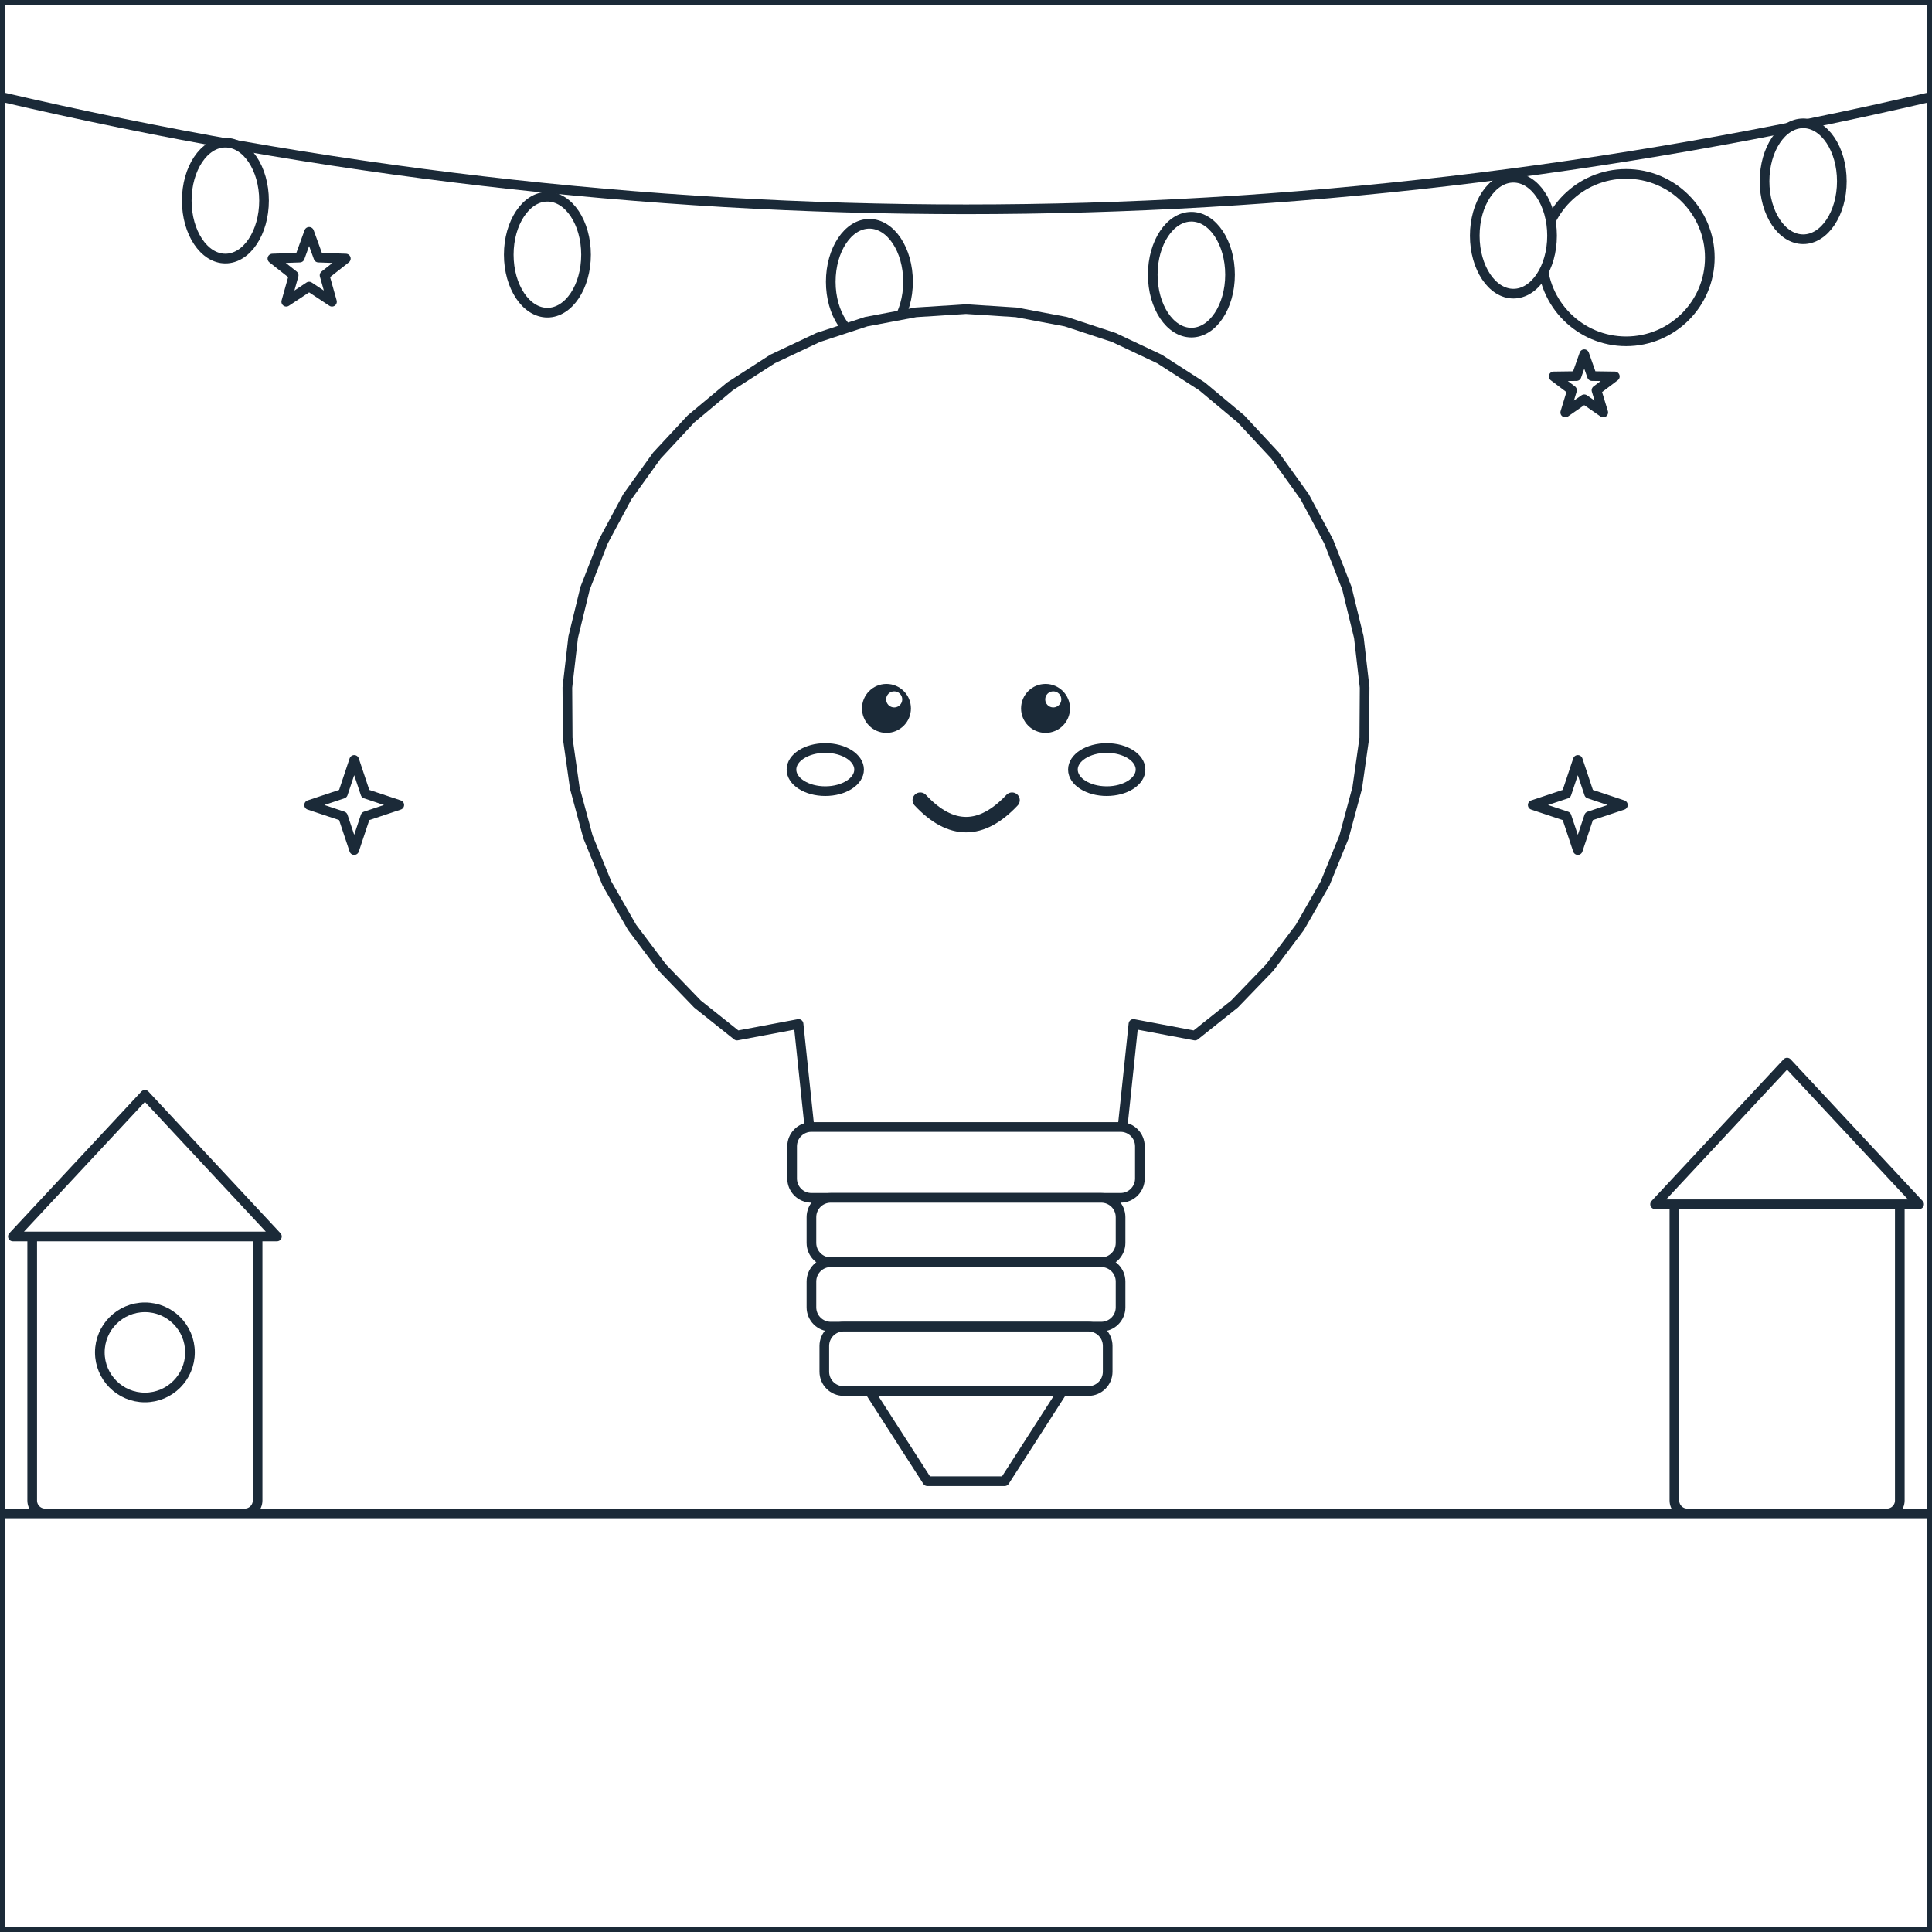
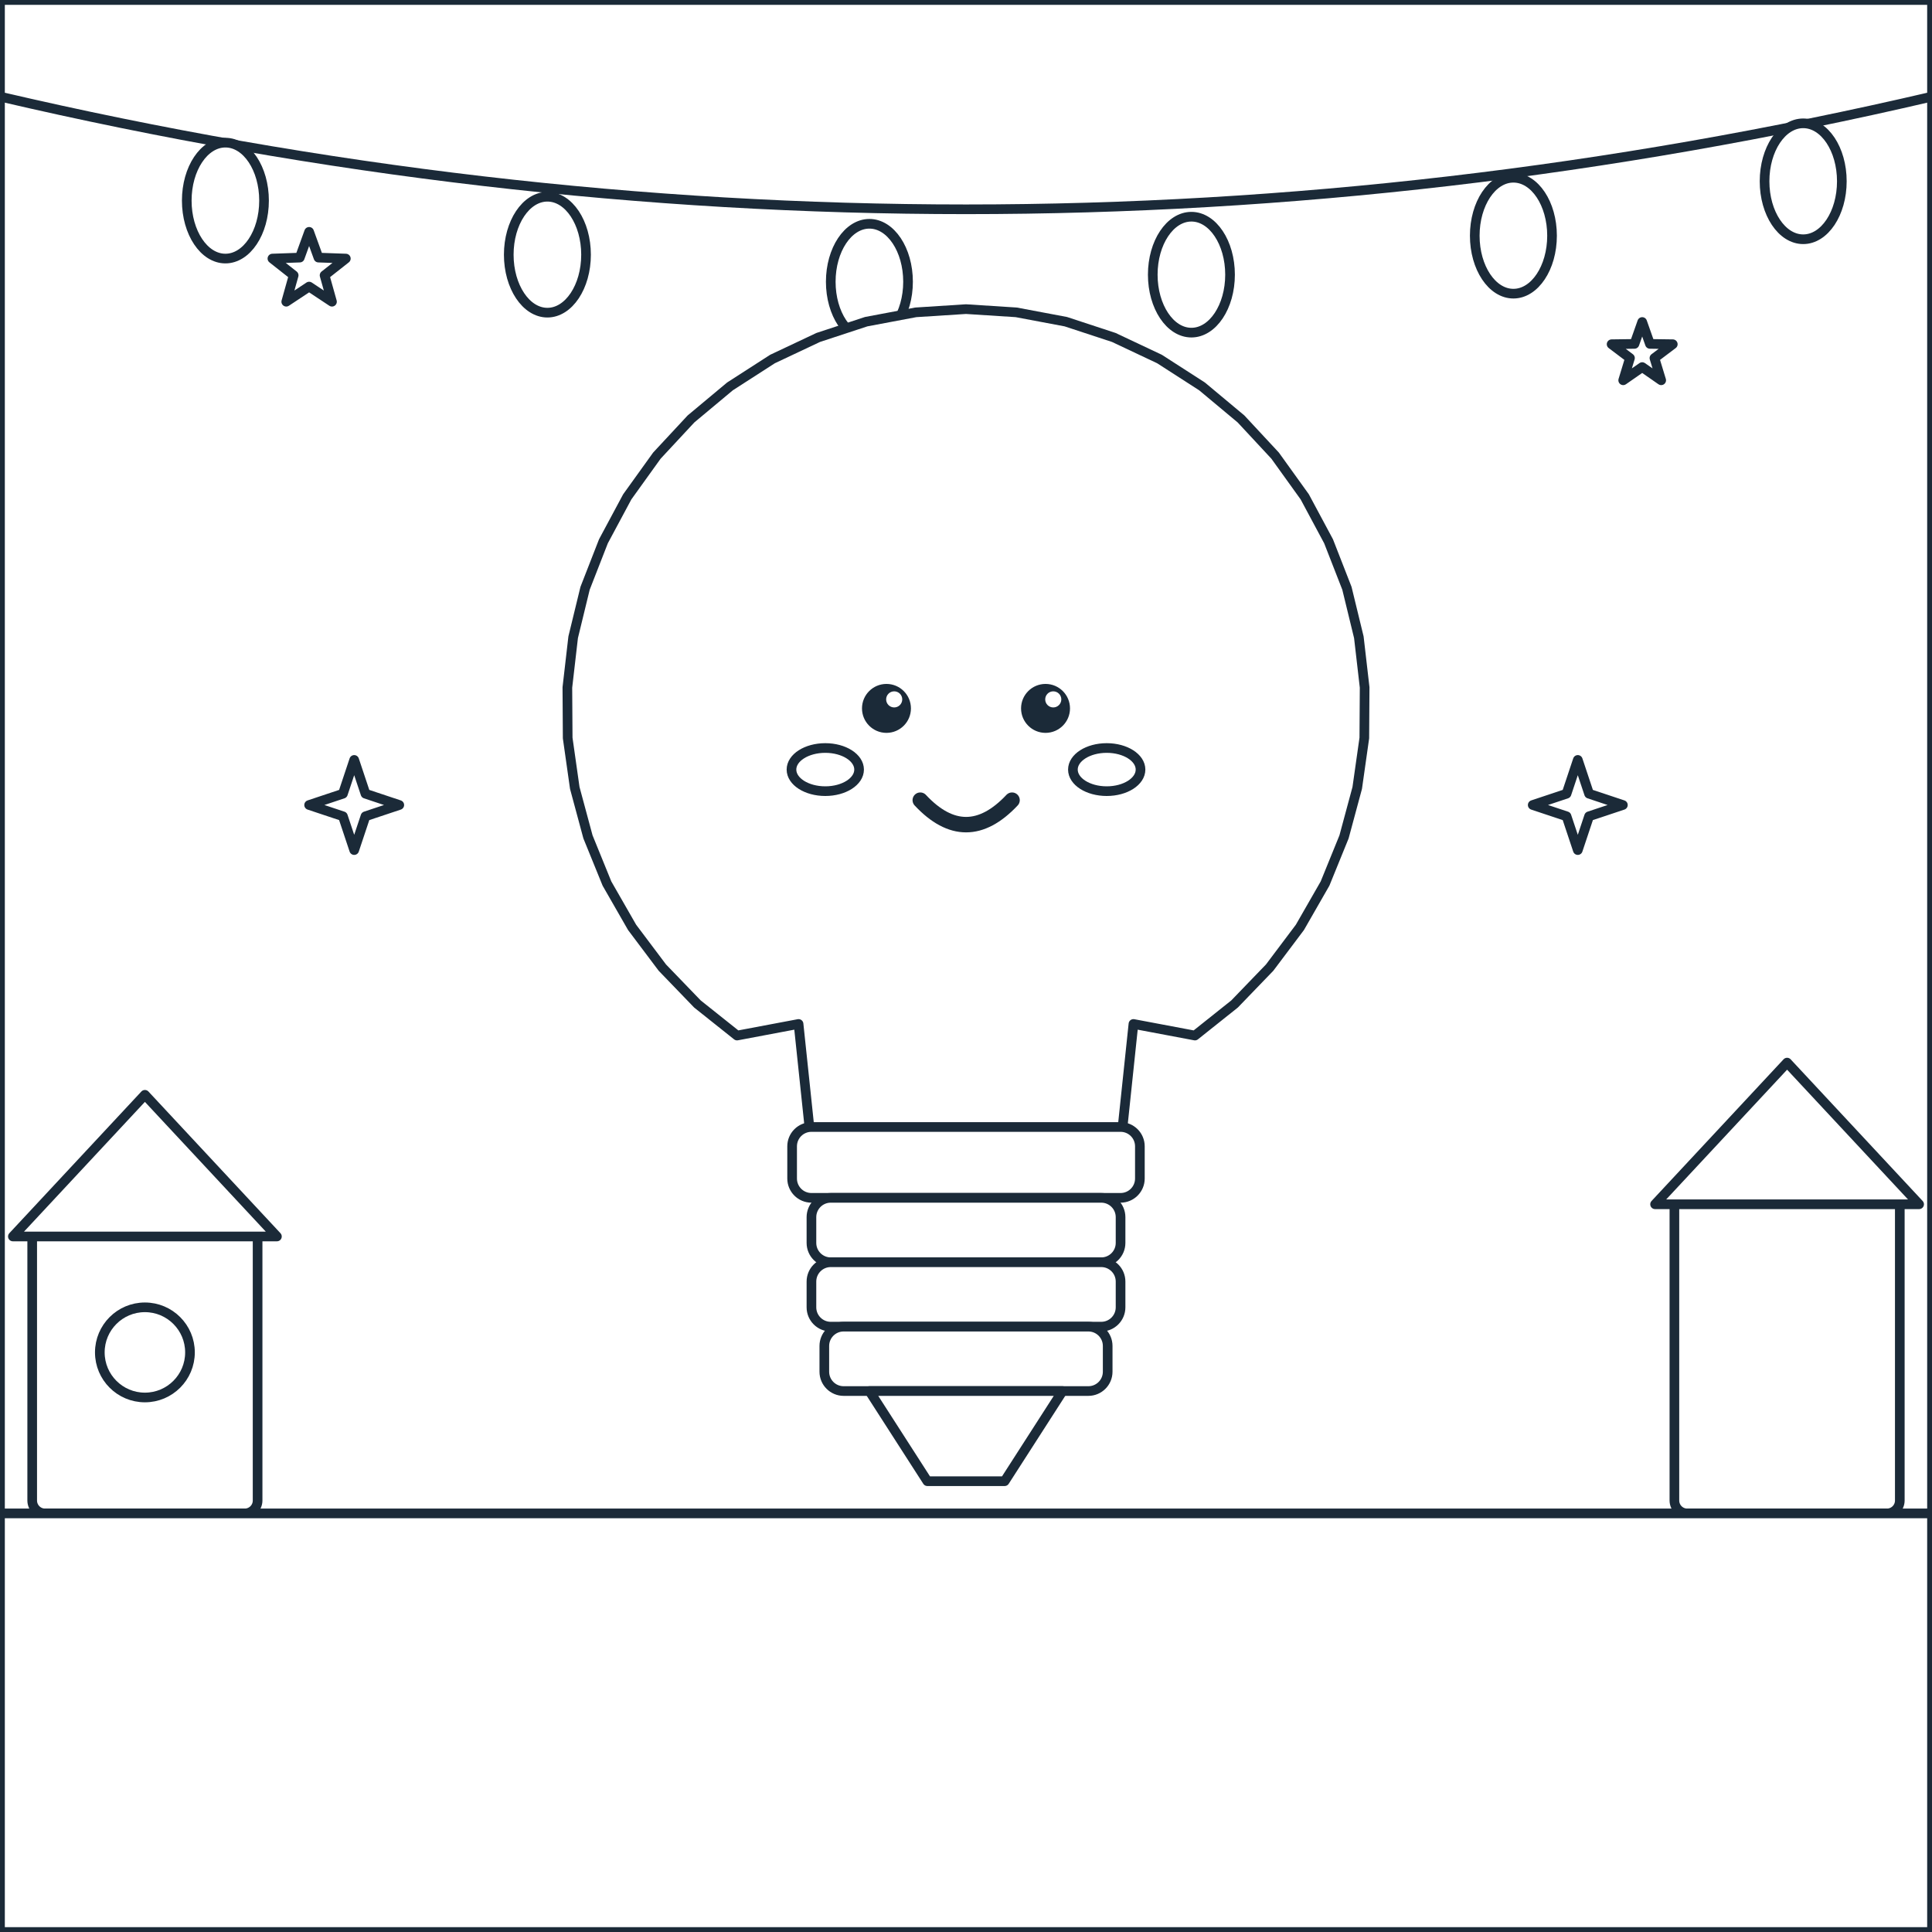
<svg xmlns="http://www.w3.org/2000/svg" viewBox="0 0 600 600" data-picture="bong-den--chuoi-den-nha-ti-hon">
  <g class="scene-back">
    <rect x="0" y="0" width="600" height="600" rx="0" id="r-nen-troi" data-region="nen-troi" class="region" fill="#FFFFFF" stroke="#1B2A38" stroke-width="3" stroke-linejoin="round" />
    <polygon points="96,72 98.9,80 107.4,80.3 100.8,85.5 103.1,93.7 96,89 88.9,93.7 91.2,85.5 84.6,80.3 93.1,80" id="r-sao-1" data-region="sao-1" class="region" fill="#FFFFFF" stroke="#1B2A38" stroke-width="3" stroke-linejoin="round" />
-     <polygon points="492,110 494.4,116.8 501.5,116.9 495.8,121.2 497.9,128.1 492,124 486.1,128.1 488.2,121.2 482.5,116.9 489.6,116.8" id="r-sao-2" data-region="sao-2" class="region" fill="#FFFFFF" stroke="#1B2A38" stroke-width="3" stroke-linejoin="round" />
-     <ellipse cx="505" cy="80" rx="26" ry="26" id="r-trang-chieu" data-region="trang-chieu" class="region" fill="#FFFFFF" stroke="#1B2A38" stroke-width="3" stroke-linejoin="round" />
+     <polygon points="510,100 512.4,106.8 519.5,106.9 513.8,111.2 515.9,118.1 510,114 504.1,118.1 506.2,111.2 500.5,106.9 507.6,106.8" id="r-sao-2" data-region="sao-2" class="region" fill="#FFFFFF" stroke="#1B2A38" stroke-width="3" stroke-linejoin="round" />
    <rect x="10" y="380" width="70" height="90" rx="4" id="r-nha-pho-nho-1" data-region="nha-pho-nho-1" class="region" fill="#FFFFFF" stroke="#1B2A38" stroke-width="3" stroke-linejoin="round" />
    <polygon points="4,384 45,340 86,384" id="r-mai-pho-nho-1" data-region="mai-pho-nho-1" class="region" fill="#FFFFFF" stroke="#1B2A38" stroke-width="3" stroke-linejoin="round" />
    <rect x="520" y="370" width="70" height="100" rx="4" id="r-nha-pho-nho-2" data-region="nha-pho-nho-2" class="region" fill="#FFFFFF" stroke="#1B2A38" stroke-width="3" stroke-linejoin="round" />
    <polygon points="514,374 555,330 596,374" id="r-mai-pho-nho-2" data-region="mai-pho-nho-2" class="region" fill="#FFFFFF" stroke="#1B2A38" stroke-width="3" stroke-linejoin="round" />
    <ellipse cx="45" cy="420" rx="14" ry="14" id="r-banh-rang-nha" data-region="banh-rang-nha" class="region" fill="#FFFFFF" stroke="#1B2A38" stroke-width="3" stroke-linejoin="round" />
    <g class="deco" pointer-events="none">
      <path d="M 0 30 Q 300 100 600 30" fill="none" stroke="#1B2A38" stroke-width="3" stroke-linecap="round" stroke-linejoin="round" />
    </g>
    <ellipse cx="70" cy="62.3" rx="12" ry="18" id="r-bong-day-1" data-region="bong-day-1" class="region" fill="#FFFFFF" stroke="#1B2A38" stroke-width="3" stroke-linejoin="round" />
    <ellipse cx="170" cy="79.1" rx="12" ry="18" id="r-bong-day-2" data-region="bong-day-2" class="region" fill="#FFFFFF" stroke="#1B2A38" stroke-width="3" stroke-linejoin="round" />
    <ellipse cx="270" cy="87.5" rx="12" ry="18" id="r-bong-day-3" data-region="bong-day-3" class="region" fill="#FFFFFF" stroke="#1B2A38" stroke-width="3" stroke-linejoin="round" />
    <ellipse cx="370" cy="85.3" rx="12" ry="18" id="r-bong-day-4" data-region="bong-day-4" class="region" fill="#FFFFFF" stroke="#1B2A38" stroke-width="3" stroke-linejoin="round" />
    <ellipse cx="470" cy="73.2" rx="12" ry="18" id="r-bong-day-5" data-region="bong-day-5" class="region" fill="#FFFFFF" stroke="#1B2A38" stroke-width="3" stroke-linejoin="round" />
    <ellipse cx="560" cy="56.3" rx="12" ry="18" id="r-bong-day-6" data-region="bong-day-6" class="region" fill="#FFFFFF" stroke="#1B2A38" stroke-width="3" stroke-linejoin="round" />
    <rect x="0" y="470" width="600" height="130" rx="0" id="r-nen-dat" data-region="nen-dat" class="region" fill="#FFFFFF" stroke="#1B2A38" stroke-width="3" stroke-linejoin="round" />
  </g>
  <g id="subject" class="subject anim-wiggle">
    <polygon points="252,356 248,318 228.9,321.6 216.6,311.8 205.7,300.5 196.3,288 188.5,274.4 182.6,259.9 178.5,244.7 176.3,229.2 176.2,213.5 178,197.9 181.7,182.7 187.4,168.1 194.8,154.3 204,141.5 214.6,130.1 226.7,120 239.9,111.5 254.1,104.8 269,99.9 284.4,97 300,96 315.6,97 331,99.9 345.9,104.8 360.1,111.5 373.3,120 385.4,130.1 396,141.5 405.2,154.3 412.6,168.1 418.3,182.7 422,197.9 423.8,213.5 423.7,229.2 421.5,244.7 417.4,259.9 411.5,274.4 403.7,288 394.3,300.5 383.4,311.8 371.1,321.6 352,318 348,356" id="r-bong-thuy-tinh" data-region="bong-thuy-tinh" class="region" fill="#FFFFFF" stroke="#1B2A38" stroke-width="3" stroke-linejoin="round" />
    <rect x="246" y="350" width="108" height="22" rx="6" id="r-co-bong" data-region="co-bong" class="region" fill="#FFFFFF" stroke="#1B2A38" stroke-width="3" stroke-linejoin="round" />
    <rect x="252" y="372" width="96" height="20" rx="6" id="r-ren-1" data-region="ren-1" class="region" fill="#FFFFFF" stroke="#1B2A38" stroke-width="3" stroke-linejoin="round" />
    <rect x="252" y="392" width="96" height="20" rx="6" id="r-ren-2" data-region="ren-2" class="region" fill="#FFFFFF" stroke="#1B2A38" stroke-width="3" stroke-linejoin="round" />
    <rect x="256" y="412" width="88" height="20" rx="6" id="r-ren-3" data-region="ren-3" class="region" fill="#FFFFFF" stroke="#1B2A38" stroke-width="3" stroke-linejoin="round" />
    <polygon points="270,432 330,432 312,460 288,460" id="r-chan-bong" data-region="chan-bong" class="region" fill="#FFFFFF" stroke="#1B2A38" stroke-width="3" stroke-linejoin="round" />
    <g class="deco" pointer-events="none">
      <circle cx="275.3" cy="220" r="7.6" fill="#1B2A38" />
    </g>
    <g class="deco" pointer-events="none">
      <circle cx="324.7" cy="220" r="7.6" fill="#1B2A38" />
    </g>
    <g class="deco" pointer-events="none">
      <circle cx="277.7" cy="217.2" r="2.5" fill="#FFFFFF" />
    </g>
    <g class="deco" pointer-events="none">
      <circle cx="327.1" cy="217.2" r="2.5" fill="#FFFFFF" />
    </g>
    <ellipse cx="256.3" cy="239" rx="10.5" ry="6.7" id="r-ma-trai" data-region="ma-trai" class="region" fill="#FFFFFF" stroke="#1B2A38" stroke-width="3" stroke-linejoin="round" />
    <ellipse cx="343.7" cy="239" rx="10.5" ry="6.7" id="r-ma-phai" data-region="ma-phai" class="region" fill="#FFFFFF" stroke="#1B2A38" stroke-width="3" stroke-linejoin="round" />
    <g class="deco" pointer-events="none">
      <path d="M 285.8 248.5 Q 300 263.7 314.3 248.5" fill="none" stroke="#1B2A38" stroke-width="4.8" stroke-linecap="round" stroke-linejoin="round" />
    </g>
  </g>
  <g class="scene-front">
    <polygon points="110,236 113.5,246.5 124,250 113.5,253.5 110,264 106.5,253.5 96,250 106.5,246.5" id="r-lap-lanh-1" data-region="lap-lanh-1" class="region" fill="#FFFFFF" stroke="#1B2A38" stroke-width="3" stroke-linejoin="round" />
    <polygon points="490,236 493.5,246.5 504,250 493.5,253.5 490,264 486.5,253.5 476,250 486.5,246.5" id="r-lap-lanh-2" data-region="lap-lanh-2" class="region" fill="#FFFFFF" stroke="#1B2A38" stroke-width="3" stroke-linejoin="round" />
  </g>
</svg>
